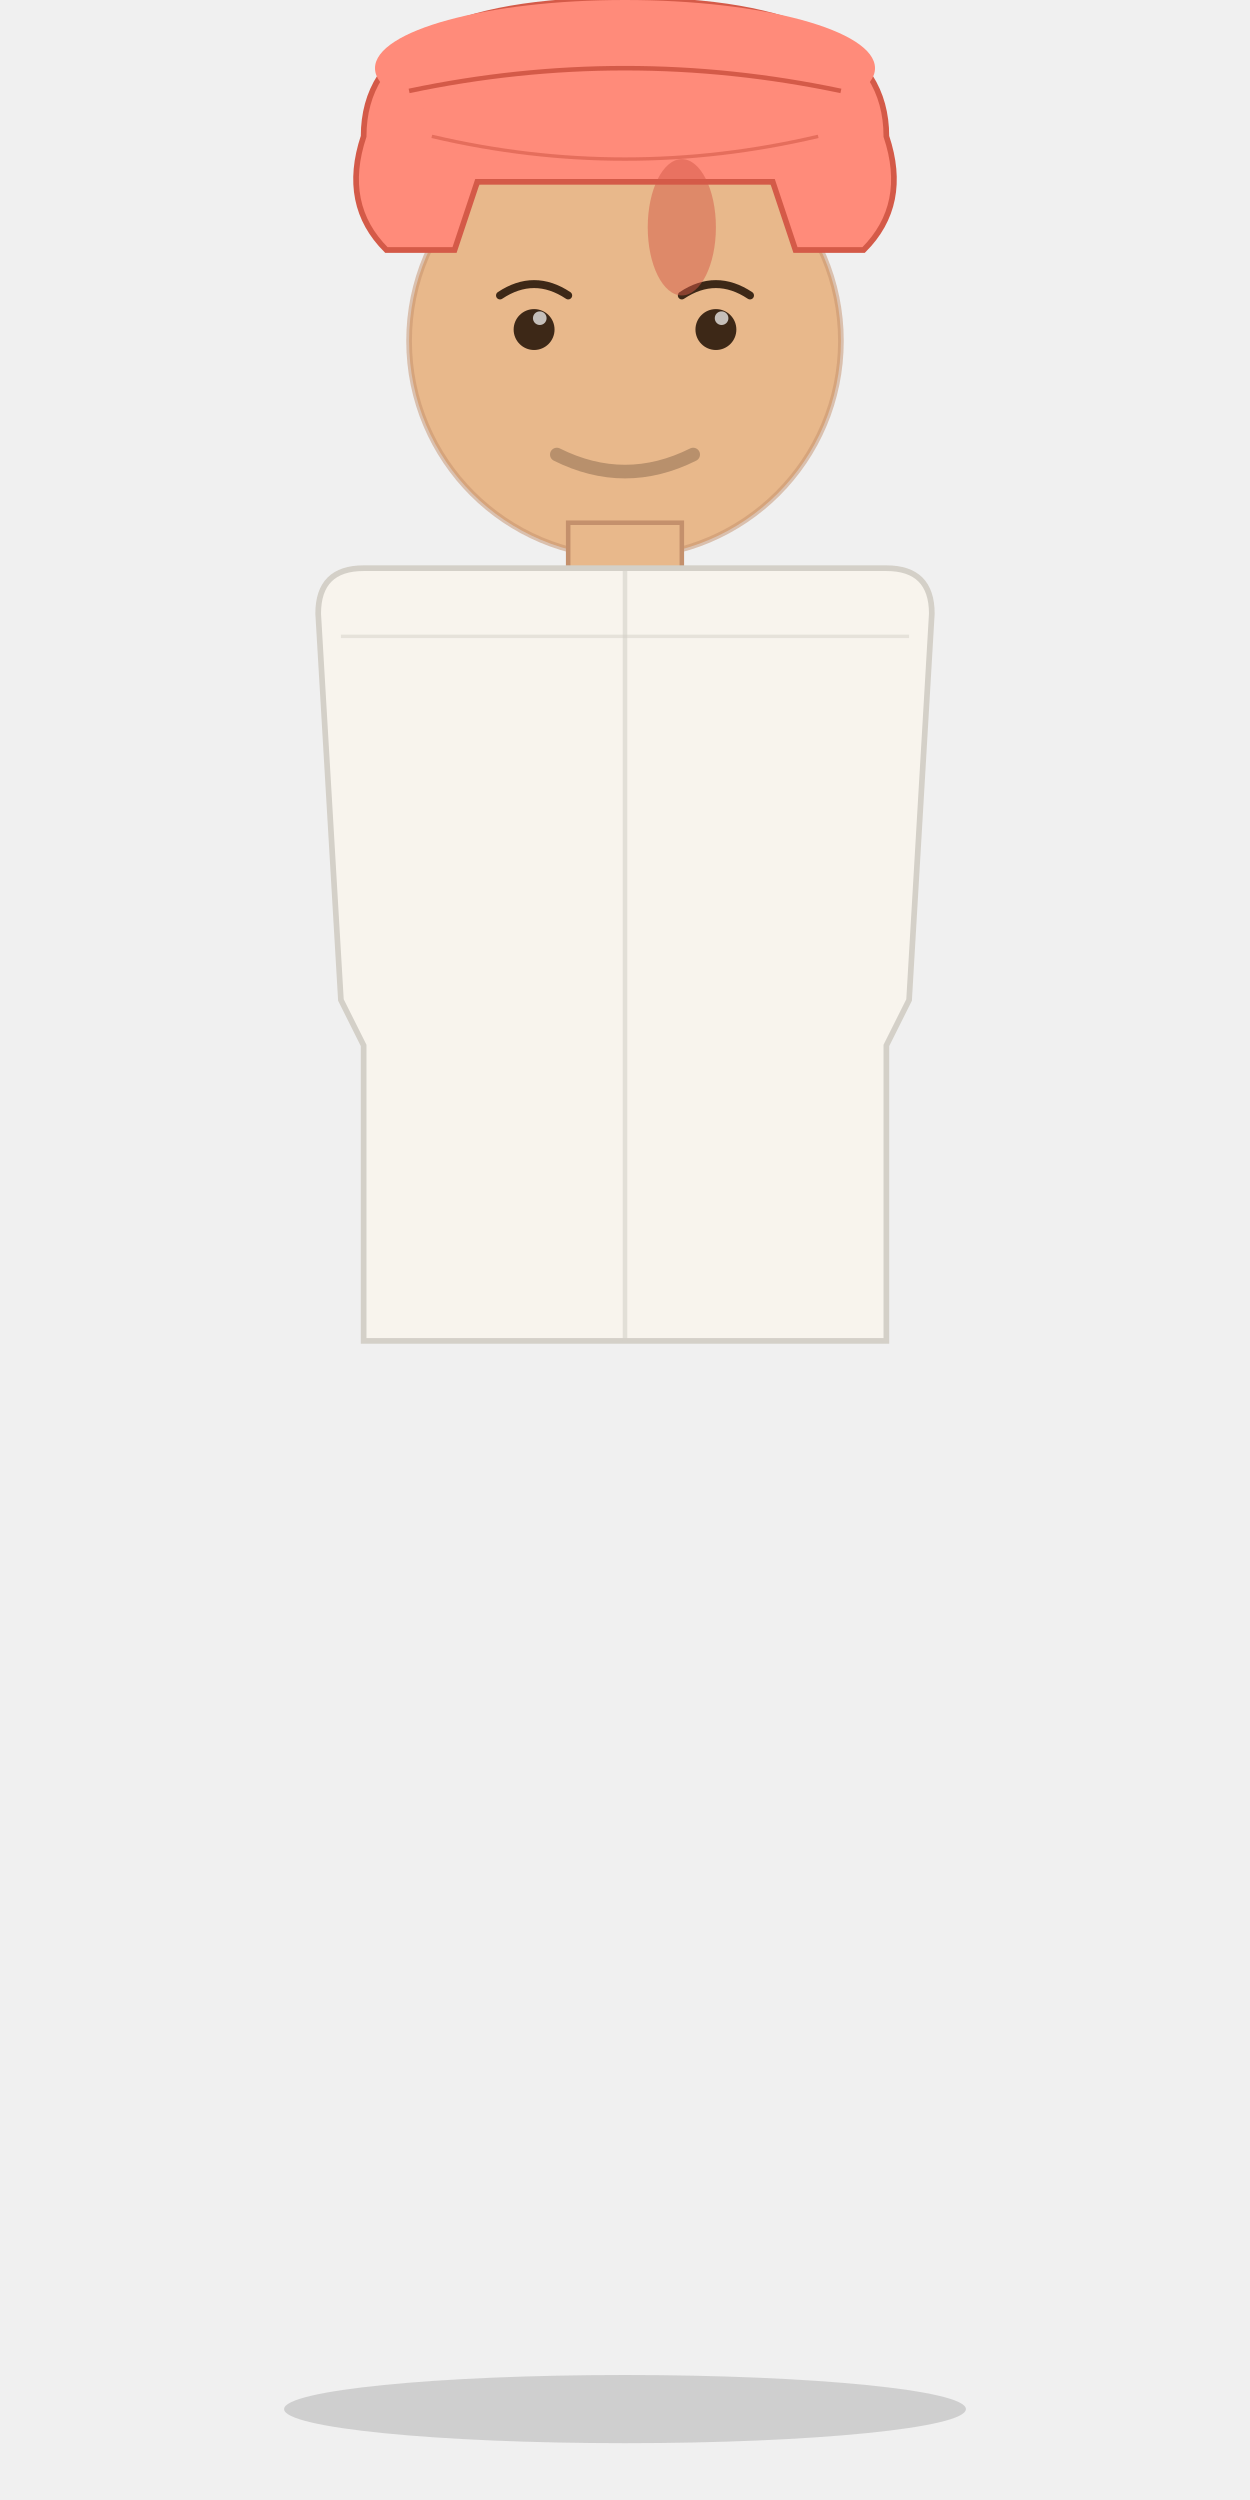
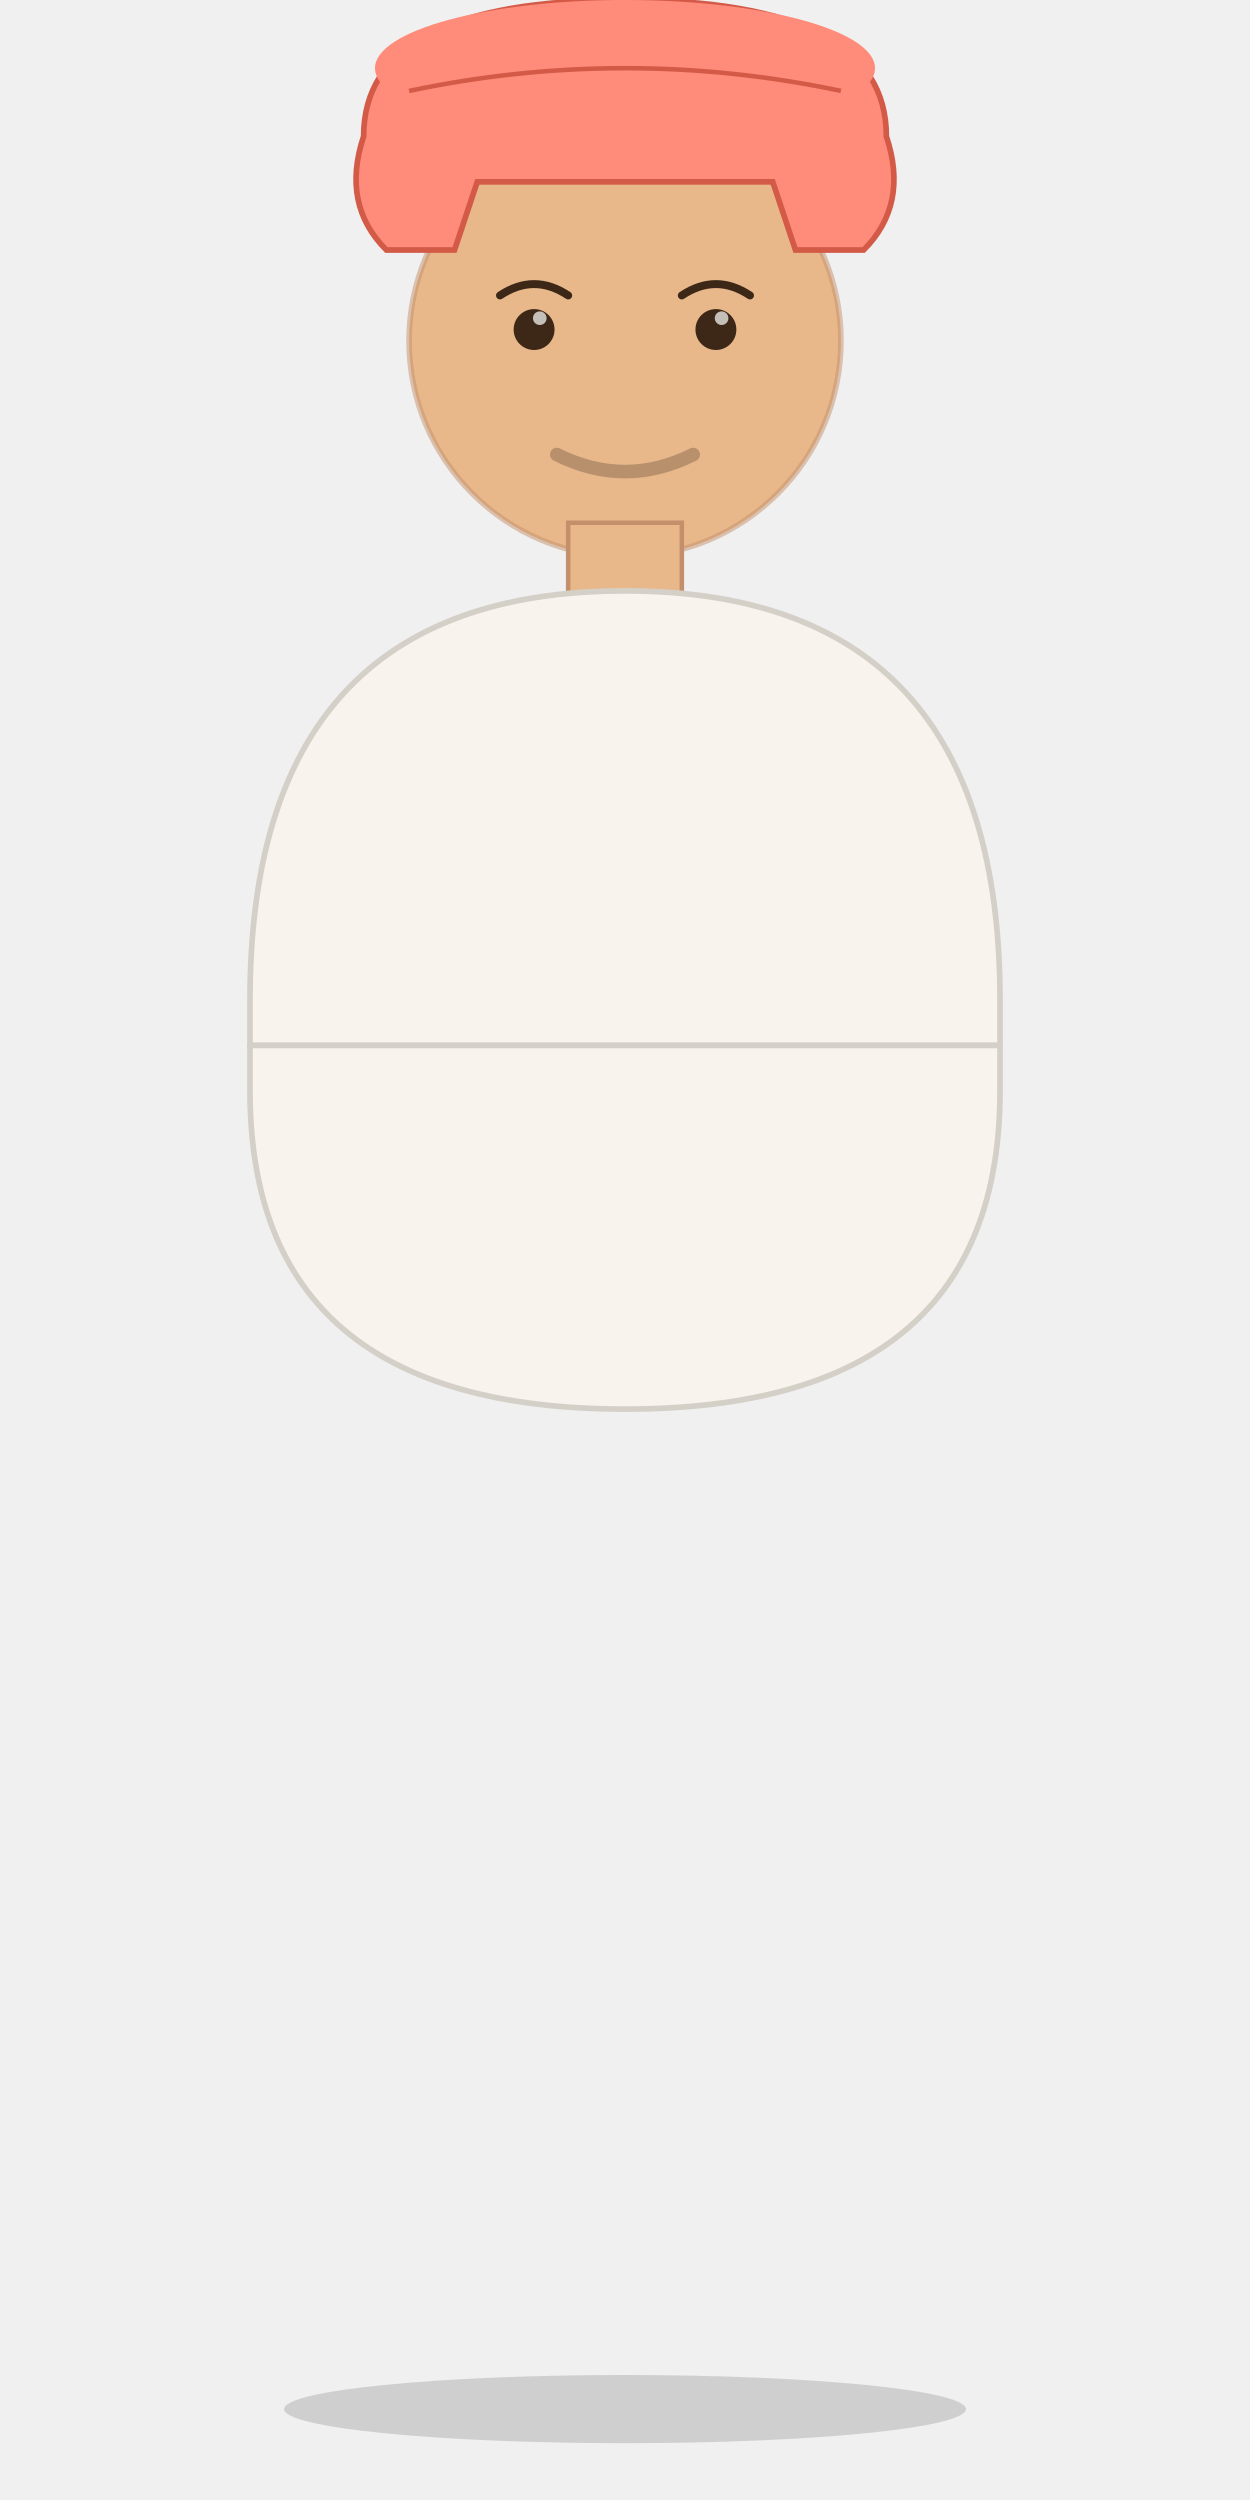
<svg xmlns="http://www.w3.org/2000/svg" viewBox="0 0 110 220" width="110" height="220">
  <ellipse cx="55" cy="212" rx="30" ry="3" fill="#000000" opacity="0.14" />
  <circle cx="55" cy="30" r="19" fill="#E8B88B" />
  <circle cx="55" cy="30" r="19" fill="none" stroke="#C4906C" stroke-width="0.5" opacity="0.5" />
  <circle cx="47" cy="29" r="1.8" fill="#3D2817" />
  <circle cx="63" cy="29" r="1.8" fill="#3D2817" />
  <circle cx="47.5" cy="28" r="0.6" fill="#FFFFFF" opacity="0.7" />
  <circle cx="63.5" cy="28" r="0.6" fill="#FFFFFF" opacity="0.7" />
  <path d="M 44 26 Q 47 24 50 26" fill="none" stroke="#3D2817" stroke-width="0.7" stroke-linecap="round" />
  <path d="M 60 26 Q 63 24 66 26" fill="none" stroke="#3D2817" stroke-width="0.7" stroke-linecap="round" />
  <path d="M 49 40 Q 55 43 61 40" stroke="#B8906C" stroke-width="1.2" fill="none" stroke-linecap="round" />
  <path d="M 32 12 Q 32 0 55 0 Q 78 0 78 12 Q 80 18 76 22 L 70 22 L 68 16 L 42 16 L 40 22 L 34 22 Q 30 18 32 12 Z" fill="#FF8B7A" stroke="#D45A48" stroke-width="0.5" />
  <ellipse cx="55" cy="6" rx="22" ry="6" fill="#FF8B7A" />
  <path d="M 36 8 Q 55 4 74 8" fill="none" stroke="#D45A48" stroke-width="0.4" />
-   <path d="M 38 12 Q 55 16 72 12" fill="none" stroke="#D45A48" stroke-width="0.3" opacity="0.6" />
-   <ellipse cx="60" cy="20" rx="3" ry="6" fill="#D45A48" opacity="0.5" />
-   <rect x="50" y="46" width="10" height="6" fill="#E8B88B" stroke="#C4906C" stroke-width="0.4" />
-   <path d="     M 28 54     Q 28 50 32 50     L 78 50     Q 82 50 82 54     L 80 88     L 78 92     L 78 118     L 32 118     L 32 92     L 30 88     Z   " fill="#F8F4ED" stroke="#D4D0C8" stroke-width="0.5" />
-   <path d="M 55 50 L 55 118" stroke="#D4D0C8" stroke-width="0.4" opacity="0.6" />
-   <path d="M 30 56 L 80 56" stroke="#D4D0C8" stroke-width="0.3" opacity="0.5" />
+   <rect x="50" y="46" width="10" height="8" fill="#E8B88B" stroke="#C4906C" stroke-width="0.4" />
+   <path d="M 22 88 Q 22 52 55 52 Q 88 52 88 88 L 88 92 L 22 92 Z" fill="#F8F4ED" stroke="#D4D0C8" stroke-width="0.5" />
+   <path d="M 22 92 L 88 92 L 88 96 Q 88 124 55 124 Q 22 124 22 96 Z" fill="#F8F4ED" stroke="#D4D0C8" stroke-width="0.5" />
</svg>
